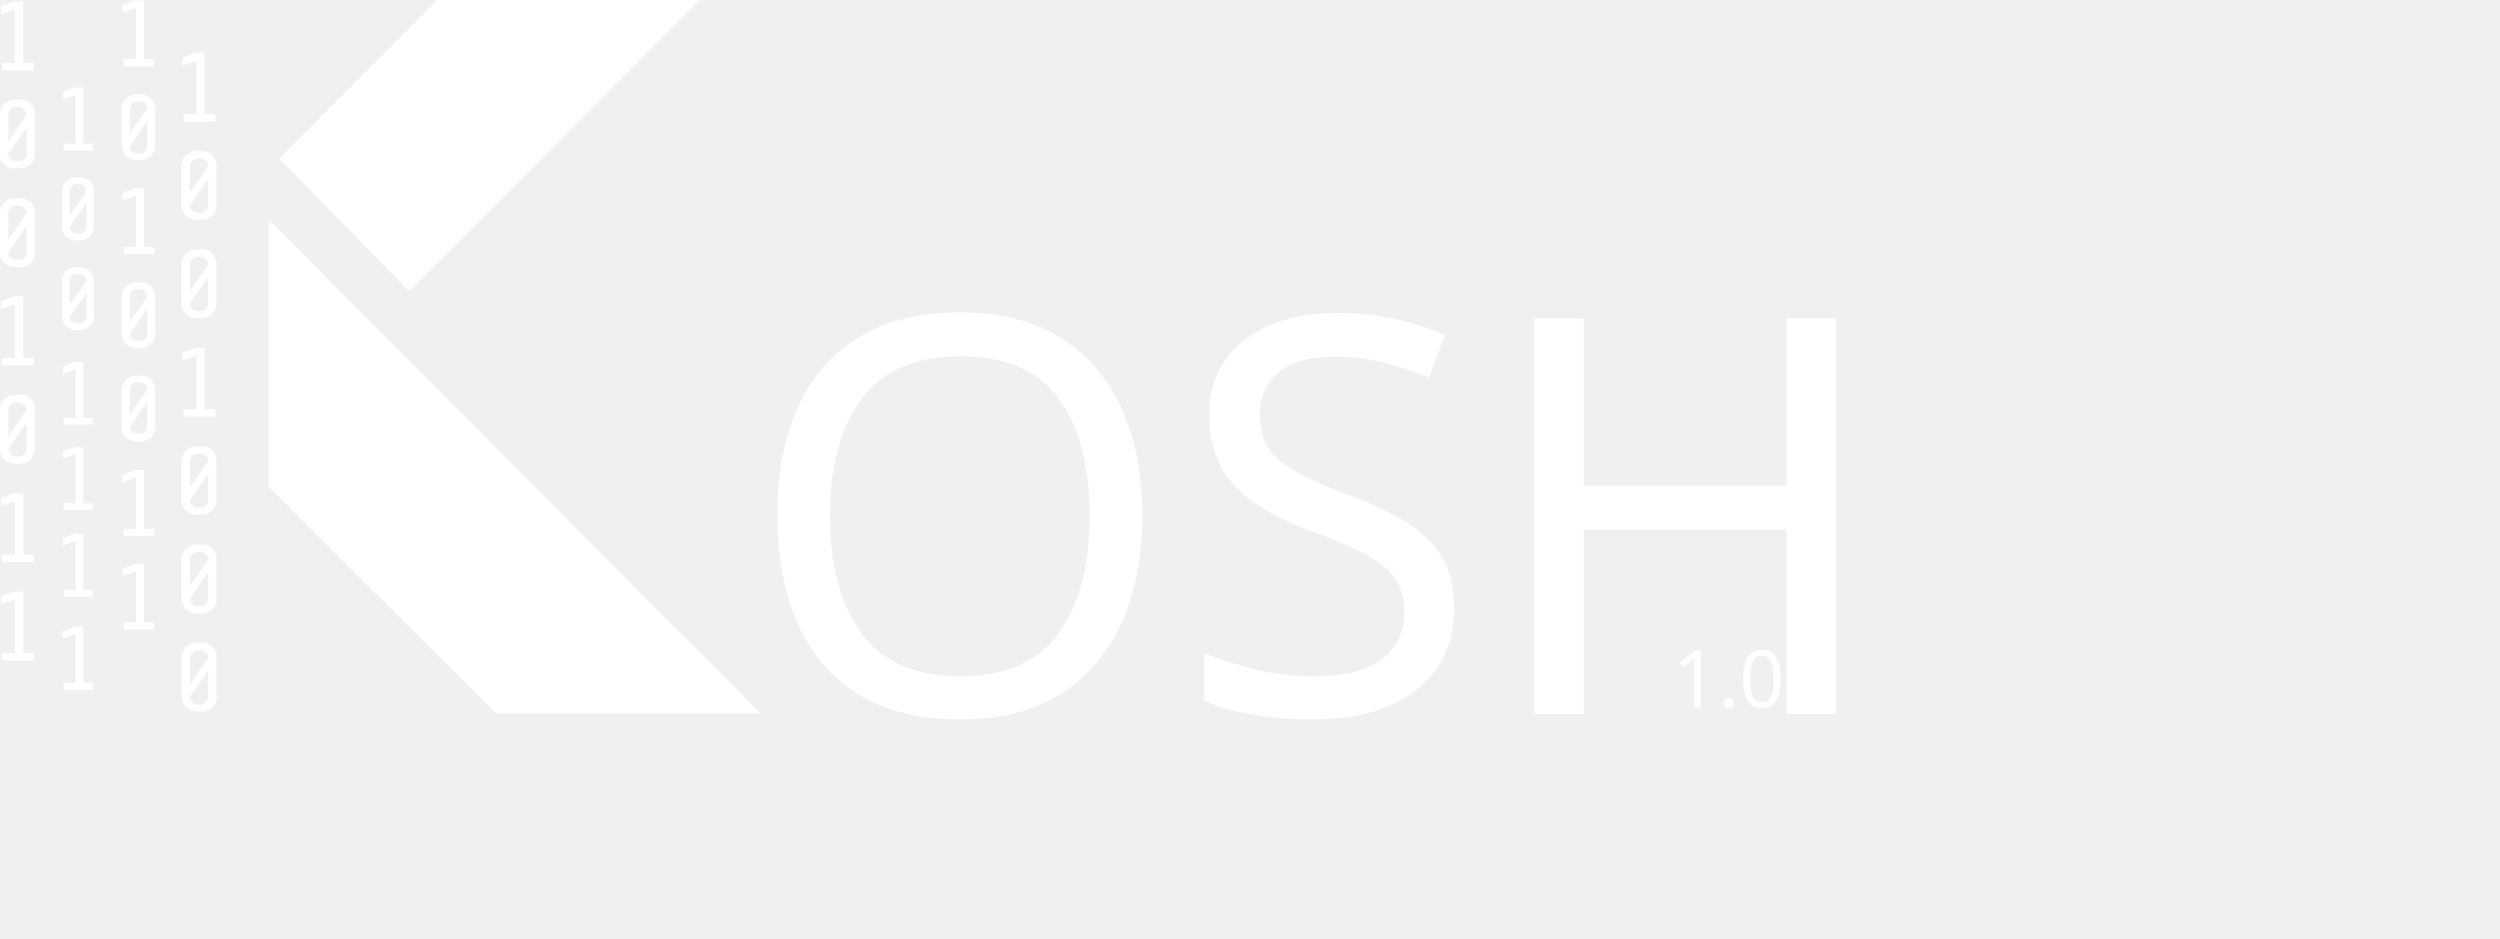
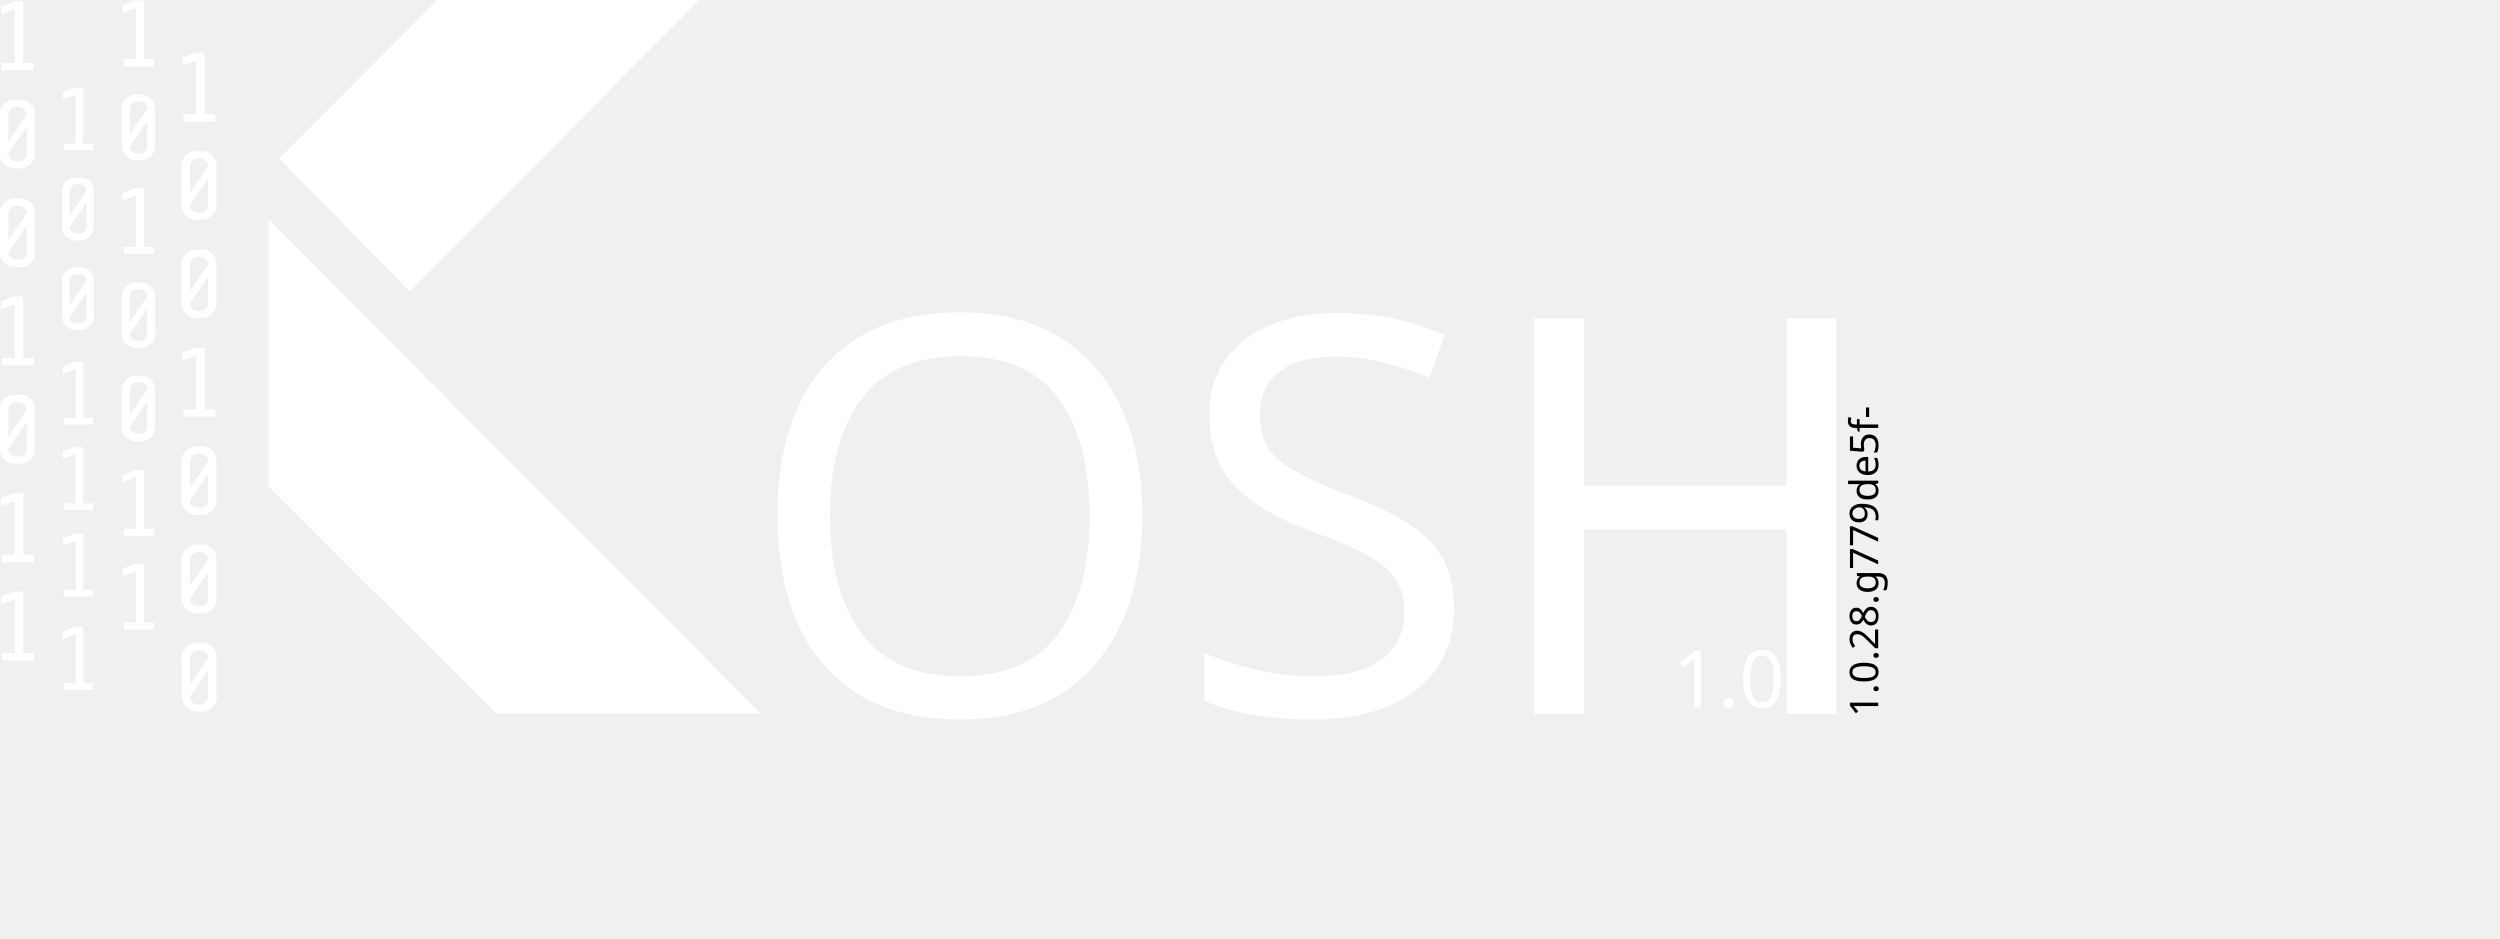
<svg xmlns="http://www.w3.org/2000/svg" id="Layer_1" data-name="Layer 1" viewBox="0 0 336.22 126.28" version="1.1">
  <defs id="defs5409">
    <style id="style5407">.cls-1{font-size:74.49px;font-family:BrandonGrotesque-Medium, Brandon Grotesque;font-weight:500;}.cls-1,.cls-2{fill:#fff;}</style>
  </defs>
  <text class="cls-1" transform="translate(100 96.01)" id="text5411">OSH</text>
  <polygon class="cls-2" points="55.05 39.16 94.1 0 58.8 0 37.55 21.33 55.05 39.16" id="polygon5419" />
  <polygon class="cls-2" points="36.15 29.54 36.15 65.47 66.73 95.93 102.28 95.93 36.15 29.54" id="polygon5421" />
  <path class="cls-2" d="M74.82,475.78v1h4.3v-1H77.67v-8.27H76.42l-1.74.66v1.07l1.87-.69v7.23Z" transform="translate(-74.55 -467.32)" id="path5423" />
  <path class="cls-2" d="M79.26,487.74V483A2,2,0,0,0,77,480.73h-.27a2.24,2.24,0,0,0-1.62.57,2.21,2.21,0,0,0-.6,1.68v4.76a2.23,2.23,0,0,0,.6,1.68,2.29,2.29,0,0,0,1.62.57H77a2.26,2.26,0,0,0,1.62-.57A2.23,2.23,0,0,0,79.26,487.74Zm-1.12-5-2.46,3.58v-3.58A1,1,0,0,1,76,482a1.07,1.07,0,0,1,.78-.3H77a1.09,1.09,0,0,1,.79.3A1,1,0,0,1,78.14,482.73ZM75.68,488l2.46-3.57V488a1,1,0,0,1-.31.71,1.09,1.09,0,0,1-.79.3h-.27a1.07,1.07,0,0,1-.78-.3A.93.93,0,0,1,75.68,488Z" transform="translate(-74.55 -467.32)" id="path5425" />
  <path class="cls-2" d="M79.26,501v-4.76A2,2,0,0,0,77,494h-.27a2.24,2.24,0,0,0-1.62.57,2.21,2.21,0,0,0-.6,1.68V501a2.2,2.2,0,0,0,.6,1.67,2.25,2.25,0,0,0,1.62.58H77A2,2,0,0,0,79.26,501Zm-1.12-5-2.46,3.58V496a.93.93,0,0,1,.31-.71,1.07,1.07,0,0,1,.78-.3H77a1.09,1.09,0,0,1,.79.3A1,1,0,0,1,78.14,496Zm-2.46,5.26,2.46-3.57v3.57a1,1,0,0,1-.31.71,1.09,1.09,0,0,1-.79.3h-.27a1.07,1.07,0,0,1-.78-.3A1,1,0,0,1,75.68,501.22Z" transform="translate(-74.55 -467.32)" id="path5427" />
  <path class="cls-2" d="M74.82,515.46v1h4.3v-1H77.67v-8.27H76.42l-1.74.66v1.07l1.87-.69v7.23Z" transform="translate(-74.55 -467.32)" id="path5429" />
  <path class="cls-2" d="M79.26,527.43v-4.76A2,2,0,0,0,77,520.42h-.27a2.24,2.24,0,0,0-1.62.57,2.21,2.21,0,0,0-.6,1.68v4.76a2.2,2.2,0,0,0,.6,1.67,2.25,2.25,0,0,0,1.62.58H77a2,2,0,0,0,2.22-2.25Zm-1.12-5L75.68,526v-3.58a1,1,0,0,1,.31-.71,1.07,1.07,0,0,1,.78-.3H77a1.09,1.09,0,0,1,.79.3A1,1,0,0,1,78.14,522.42Zm-2.46,5.26,2.46-3.57v3.57a1,1,0,0,1-.31.71,1.09,1.09,0,0,1-.79.3h-.27a1.07,1.07,0,0,1-.78-.3A.93.93,0,0,1,75.68,527.68Z" transform="translate(-74.55 -467.32)" id="path5431" />
  <path class="cls-2" d="M74.82,541.92v1h4.3v-1H77.68v-8.27H76.42l-1.73.67v1.07l1.87-.69v7.22Z" transform="translate(-74.55 -467.32)" id="path5433" />
  <path class="cls-2" d="M74.82,555.15v1h4.3v-1H77.68v-8.26H76.42l-1.73.66v1.07l1.87-.69v7.22Z" transform="translate(-74.55 -467.32)" id="path5435" />
  <path class="cls-2" d="M99.23,482.68v1h4.3v-1h-1.45v-8.27h-1.25l-1.74.66v1.08l1.87-.69v7.22Z" transform="translate(-74.55 -467.32)" id="path5437" />
  <path class="cls-2" d="M103.67,494.65v-4.76a2,2,0,0,0-2.22-2.25h-.27a2.24,2.24,0,0,0-1.62.57,2.21,2.21,0,0,0-.6,1.68v4.76a2.2,2.2,0,0,0,.6,1.67,2.28,2.28,0,0,0,1.62.58h.27a2.26,2.26,0,0,0,1.62-.58A2.2,2.2,0,0,0,103.67,494.65Zm-1.12-5-2.46,3.59v-3.59a.93.93,0,0,1,.31-.7,1.07,1.07,0,0,1,.78-.3h.27a1.09,1.09,0,0,1,.79.3A1,1,0,0,1,102.55,489.63Zm-2.46,5.27,2.46-3.57v3.57a1,1,0,0,1-.31.71,1.09,1.09,0,0,1-.79.29h-.27a1.06,1.06,0,0,1-.78-.29A1,1,0,0,1,100.09,494.9Z" transform="translate(-74.55 -467.32)" id="path5439" />
  <path class="cls-2" d="M103.67,507.87v-4.76a2,2,0,0,0-2.22-2.25h-.27a2.24,2.24,0,0,0-1.62.57,2.21,2.21,0,0,0-.6,1.68v4.76a2.23,2.23,0,0,0,.6,1.68,2.27,2.27,0,0,0,1.62.57h.27a2.26,2.26,0,0,0,1.62-.57A2.23,2.23,0,0,0,103.67,507.87Zm-1.12-5-2.46,3.59v-3.59a1,1,0,0,1,.31-.71,1.11,1.11,0,0,1,.78-.29h.27a1.13,1.13,0,0,1,.79.29A1,1,0,0,1,102.55,502.86Zm-2.46,5.27,2.46-3.58v3.58a1,1,0,0,1-.31.7,1.09,1.09,0,0,1-.79.3h-.27a1.07,1.07,0,0,1-.78-.3A.91.91,0,0,1,100.09,508.13Z" transform="translate(-74.55 -467.32)" id="path5441" />
  <path class="cls-2" d="M99.23,522.36v1h4.3v-1h-1.45v-8.27h-1.25l-1.74.67v1.07l1.87-.69v7.22Z" transform="translate(-74.55 -467.32)" id="path5443" />
  <path class="cls-2" d="M103.67,534.34v-4.77a2.24,2.24,0,0,0-.59-1.68,2.3,2.3,0,0,0-1.63-.56h-.27a2.28,2.28,0,0,0-1.62.56,2.21,2.21,0,0,0-.6,1.68v4.77a2.2,2.2,0,0,0,.6,1.67,2.27,2.27,0,0,0,1.62.57h.27a2.26,2.26,0,0,0,1.62-.57A2.2,2.2,0,0,0,103.67,534.34Zm-1.12-5-2.46,3.59v-3.59a.91.91,0,0,1,.31-.7,1.07,1.07,0,0,1,.78-.3h.27a1.09,1.09,0,0,1,.79.3A1,1,0,0,1,102.55,529.32Zm-2.46,5.27,2.46-3.57v3.57a1,1,0,0,1-.31.71,1.13,1.13,0,0,1-.79.29h-.27a1.11,1.11,0,0,1-.78-.29A1,1,0,0,1,100.09,534.59Z" transform="translate(-74.55 -467.32)" id="path5445" />
  <path class="cls-2" d="M103.67,547.57v-4.76a2,2,0,0,0-2.22-2.25h-.27a2.24,2.24,0,0,0-1.62.57,2.21,2.21,0,0,0-.6,1.68v4.76a2.2,2.2,0,0,0,.6,1.67,2.23,2.23,0,0,0,1.62.58h.27a2,2,0,0,0,2.22-2.25Zm-1.12-5-2.46,3.58v-3.58a.93.93,0,0,1,.31-.71,1.07,1.07,0,0,1,.78-.3h.27a1.09,1.09,0,0,1,.79.3A1,1,0,0,1,102.55,542.56Zm-2.46,5.26,2.46-3.57v3.57a1,1,0,0,1-.31.71,1.09,1.09,0,0,1-.79.3h-.27a1.07,1.07,0,0,1-.78-.3A1,1,0,0,1,100.09,547.82Z" transform="translate(-74.55 -467.32)" id="path5447" />
  <path class="cls-2" d="M103.67,560.8V556a2,2,0,0,0-2.22-2.25h-.27a2.24,2.24,0,0,0-1.62.57A2.21,2.21,0,0,0,99,556v4.76a2.2,2.2,0,0,0,.6,1.67,2.23,2.23,0,0,0,1.62.58h.27a2,2,0,0,0,2.22-2.25Zm-1.12-5-2.46,3.58v-3.58a.93.93,0,0,1,.31-.71,1.07,1.07,0,0,1,.78-.3h.27a1.09,1.09,0,0,1,.79.3A1,1,0,0,1,102.55,555.79Zm-2.46,5.26,2.46-3.57v3.57a1,1,0,0,1-.31.71,1.09,1.09,0,0,1-.79.3h-.27a1.07,1.07,0,0,1-.78-.3A.93.93,0,0,1,100.09,561.05Z" transform="translate(-74.55 -467.32)" id="path5449" />
  <path class="cls-2" d="M91.18,475.27v1h4.11v-1H93.91v-7.89h-1.2l-1.65.63v1l1.78-.66v6.9Z" transform="translate(-74.55 -467.32)" id="path5451" />
  <path class="cls-2" d="M95.43,486.71v-4.55a2.1,2.1,0,0,0-.57-1.6,2.13,2.13,0,0,0-1.55-.55h-.26a2.13,2.13,0,0,0-1.55.55,2.1,2.1,0,0,0-.57,1.6v4.55a2.06,2.06,0,0,0,.58,1.59,2.12,2.12,0,0,0,1.54.55h.26a2.12,2.12,0,0,0,1.54-.55A2.06,2.06,0,0,0,95.43,486.71Zm-1.08-4.79L92,485.34v-3.42a.9.9,0,0,1,.29-.68,1,1,0,0,1,.75-.28h.26a1,1,0,0,1,.75.28A.9.9,0,0,1,94.35,481.92ZM92,487l2.34-3.41V487a.88.88,0,0,1-.29.67,1.05,1.05,0,0,1-.75.29h-.26a1.05,1.05,0,0,1-.75-.29A.88.88,0,0,1,92,487Z" transform="translate(-74.55 -467.32)" id="path5453" />
  <path class="cls-2" d="M91.18,500.54v.94h4.11v-.94H93.91v-7.9h-1.2l-1.65.63v1l1.78-.66v6.9Z" transform="translate(-74.55 -467.32)" id="path5455" />
  <path class="cls-2" d="M95.43,512v-4.55a2.14,2.14,0,0,0-.57-1.61,2.17,2.17,0,0,0-1.55-.54h-.26a2.17,2.17,0,0,0-1.55.54,2.14,2.14,0,0,0-.57,1.61V512a2.06,2.06,0,0,0,.58,1.59,2.12,2.12,0,0,0,1.54.55h.26a2.12,2.12,0,0,0,1.54-.55A2.06,2.06,0,0,0,95.43,512Zm-1.08-4.79L92,510.6v-3.42a.9.9,0,0,1,.29-.68,1,1,0,0,1,.75-.28h.26a1,1,0,0,1,.75.28A.9.9,0,0,1,94.35,507.18Zm-2.34,5,2.34-3.41v3.41a.88.88,0,0,1-.29.67,1.05,1.05,0,0,1-.75.29h-.26a1.05,1.05,0,0,1-.75-.29A.88.88,0,0,1,92,512.21Z" transform="translate(-74.55 -467.32)" id="path5457" />
  <path class="cls-2" d="M91.18,538.45v.94h4.11v-.94H93.91v-7.9h-1.2l-1.65.63v1l1.78-.66v6.9Z" transform="translate(-74.55 -467.32)" id="path5459" />
  <path class="cls-2" d="M95.43,524.5V520a2.1,2.1,0,0,0-.57-1.6,2.13,2.13,0,0,0-1.55-.55h-.26a2.13,2.13,0,0,0-1.55.55,2.1,2.1,0,0,0-.57,1.6v4.55a2.09,2.09,0,0,0,.58,1.6,2.16,2.16,0,0,0,1.54.54h.26a2.16,2.16,0,0,0,1.54-.54A2.09,2.09,0,0,0,95.43,524.5Zm-1.08-4.79L92,523.13v-3.42a.9.9,0,0,1,.29-.68,1.09,1.09,0,0,1,.75-.28h.26a1.09,1.09,0,0,1,.75.28A.9.9,0,0,1,94.35,519.71Zm-2.34,5,2.34-3.41v3.41a.88.88,0,0,1-.29.67,1.05,1.05,0,0,1-.75.29h-.26a1.05,1.05,0,0,1-.75-.29A.88.88,0,0,1,92,524.74Z" transform="translate(-74.55 -467.32)" id="path5461" />
  <path class="cls-2" d="M91.18,551.07V552h4.11v-.95H93.91v-7.9h-1.2l-1.65.64v1l1.78-.66v6.9Z" transform="translate(-74.55 -467.32)" id="path5463" />
  <path class="cls-2" d="M83.13,486.65v.91h3.93v-.91H85.74V479.1H84.6l-1.59.6v1l1.71-.63v6.6Z" transform="translate(-74.55 -467.32)" id="path5465" />
  <path class="cls-2" d="M87.19,497.59v-4.35a2,2,0,0,0-.54-1.53,2,2,0,0,0-1.49-.52h-.24a2,2,0,0,0-1.48.52,2,2,0,0,0-.55,1.53v4.35a1.86,1.86,0,0,0,2,2.05h.24a2,2,0,0,0,1.48-.52A2,2,0,0,0,87.19,497.59Zm-1-4.58-2.25,3.27V493a.88.88,0,0,1,.28-.65,1,1,0,0,1,.72-.27h.24a1,1,0,0,1,.72.27A.89.89,0,0,1,86.17,493Zm-2.25,4.81,2.25-3.26v3.26a.89.89,0,0,1-.29.65,1,1,0,0,1-.72.27h-.24a1,1,0,0,1-.72-.27A.88.88,0,0,1,83.92,497.82Z" transform="translate(-74.55 -467.32)" id="path5467" />
  <path class="cls-2" d="M83.13,535v.91h3.93V535H85.74v-7.55H84.6L83,528v1l1.71-.62V535Z" transform="translate(-74.55 -467.32)" id="path5469" />
  <path class="cls-2" d="M83.13,559.17v.91h3.93v-.91H85.74v-7.55H84.6l-1.59.6v1l1.71-.63v6.6Z" transform="translate(-74.55 -467.32)" id="path5471" />
  <path class="cls-2" d="M83.13,523.5v.91h3.93v-.91H85.74V516H84.6l-1.59.61v1l1.71-.62v6.59Z" transform="translate(-74.55 -467.32)" id="path5473" />
  <path class="cls-2" d="M87.19,509.67v-4.35a2,2,0,0,0-.54-1.53,2,2,0,0,0-1.49-.52h-.24a2,2,0,0,0-1.48.52,2,2,0,0,0-.55,1.53v4.35a1.86,1.86,0,0,0,2,2.05h.24a2,2,0,0,0,1.48-.52A2,2,0,0,0,87.19,509.67Zm-1-4.58-2.25,3.27v-3.27a.88.88,0,0,1,.28-.65,1,1,0,0,1,.72-.27h.24a1,1,0,0,1,.72.27A.89.89,0,0,1,86.17,505.09Zm-2.25,4.81,2.25-3.26v3.26a.89.89,0,0,1-.29.65,1,1,0,0,1-.72.27h-.24a1,1,0,0,1-.72-.27A.88.88,0,0,1,83.92,509.9Z" transform="translate(-74.55 -467.32)" id="path5475" />
  <path class="cls-2" d="M83.13,546.63v.91h3.93v-.91H85.74v-7.55H84.6l-1.59.61v1l1.71-.63v6.59Z" transform="translate(-74.55 -467.32)" id="path5477" />
  <text xml:space="preserve" style="font-style:normal;font-weight:normal;font-size:40px;line-height:1.25;font-family:sans-serif;letter-spacing:0px;word-spacing:0px;fill:#d40000;fill-opacity:0;stroke:none" x="224.957" y="95.133" id="text4318">
    <tspan id="tspan4316" x="224.957" y="95.133" style="font-style:normal;font-variant:normal;font-weight:normal;font-stretch:normal;font-size:10.667px;font-family:sans-serif;-inkscape-font-specification:'sans-serif, Normal';font-variant-ligatures:normal;font-variant-caps:normal;font-variant-numeric:normal;font-feature-settings:normal;text-align:start;writing-mode:lr-tb;text-anchor:start;fill:#ffffff;fill-opacity:1">1.0</tspan>
  </text>
  <text xml:space="preserve" style="font-style:normal;font-weight:normal;font-size:40px;line-height:1.25;font-family:sans-serif;letter-spacing:0px;word-spacing:0px;fill:#000000;fill-opacity:1;stroke:none" x="-96.395" y="252.59" id="text4402" transform="rotate(-90)">
-     <tspan id="tspan4400" x="-96.395" y="252.59" style="font-style:normal;font-variant:normal;font-weight:normal;font-stretch:normal;font-size:5.333px;font-family:sans-serif;-inkscape-font-specification:'sans-serif, Normal';font-variant-ligatures:normal;font-variant-caps:normal;font-variant-numeric:normal;font-feature-settings:normal;text-align:start;writing-mode:lr-tb;text-anchor:start;fill:#000000" />
+     <tspan id="tspan4400" x="-96.395" y="252.59" style="font-style:normal;font-variant:normal;font-weight:normal;font-stretch:normal;font-size:5.333px;font-family:sans-serif;-inkscape-font-specification:'sans-serif, Normal';font-variant-ligatures:normal;font-variant-caps:normal;font-variant-numeric:normal;font-feature-settings:normal;text-align:start;writing-mode:lr-tb;text-anchor:start;fill:#000000">1.0.28.g779de5f-</tspan>
  </text>
</svg>
